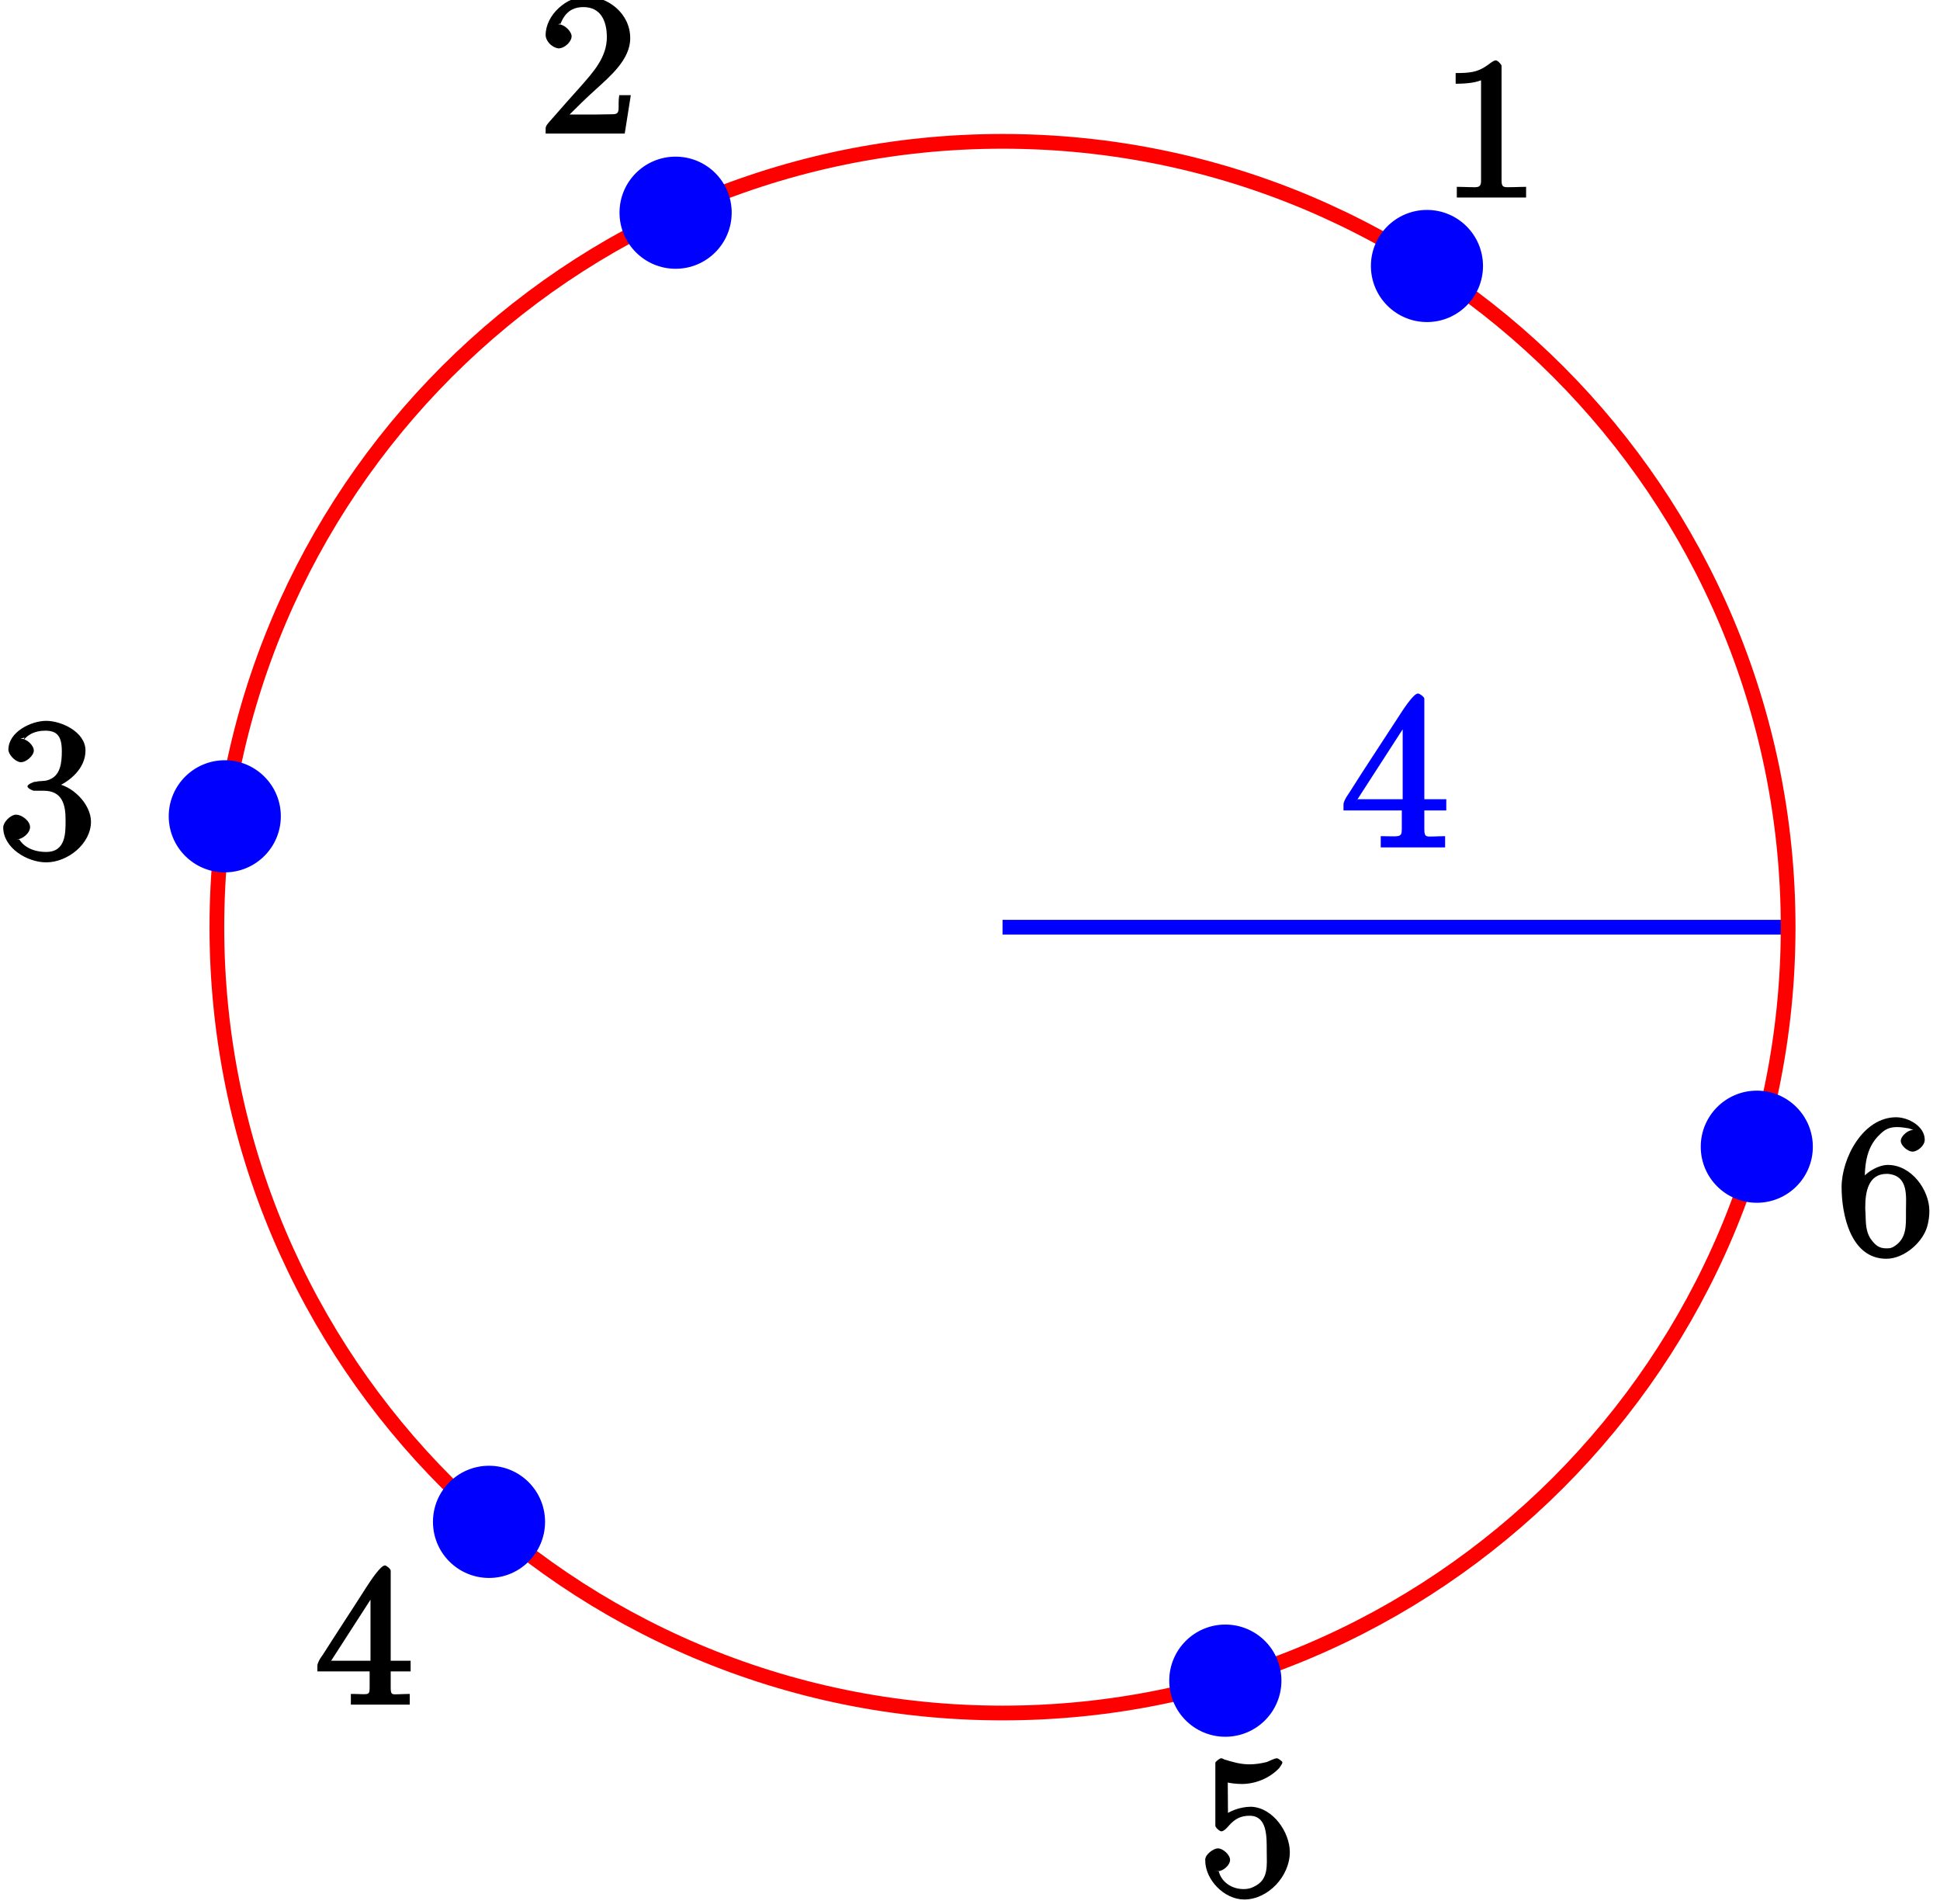
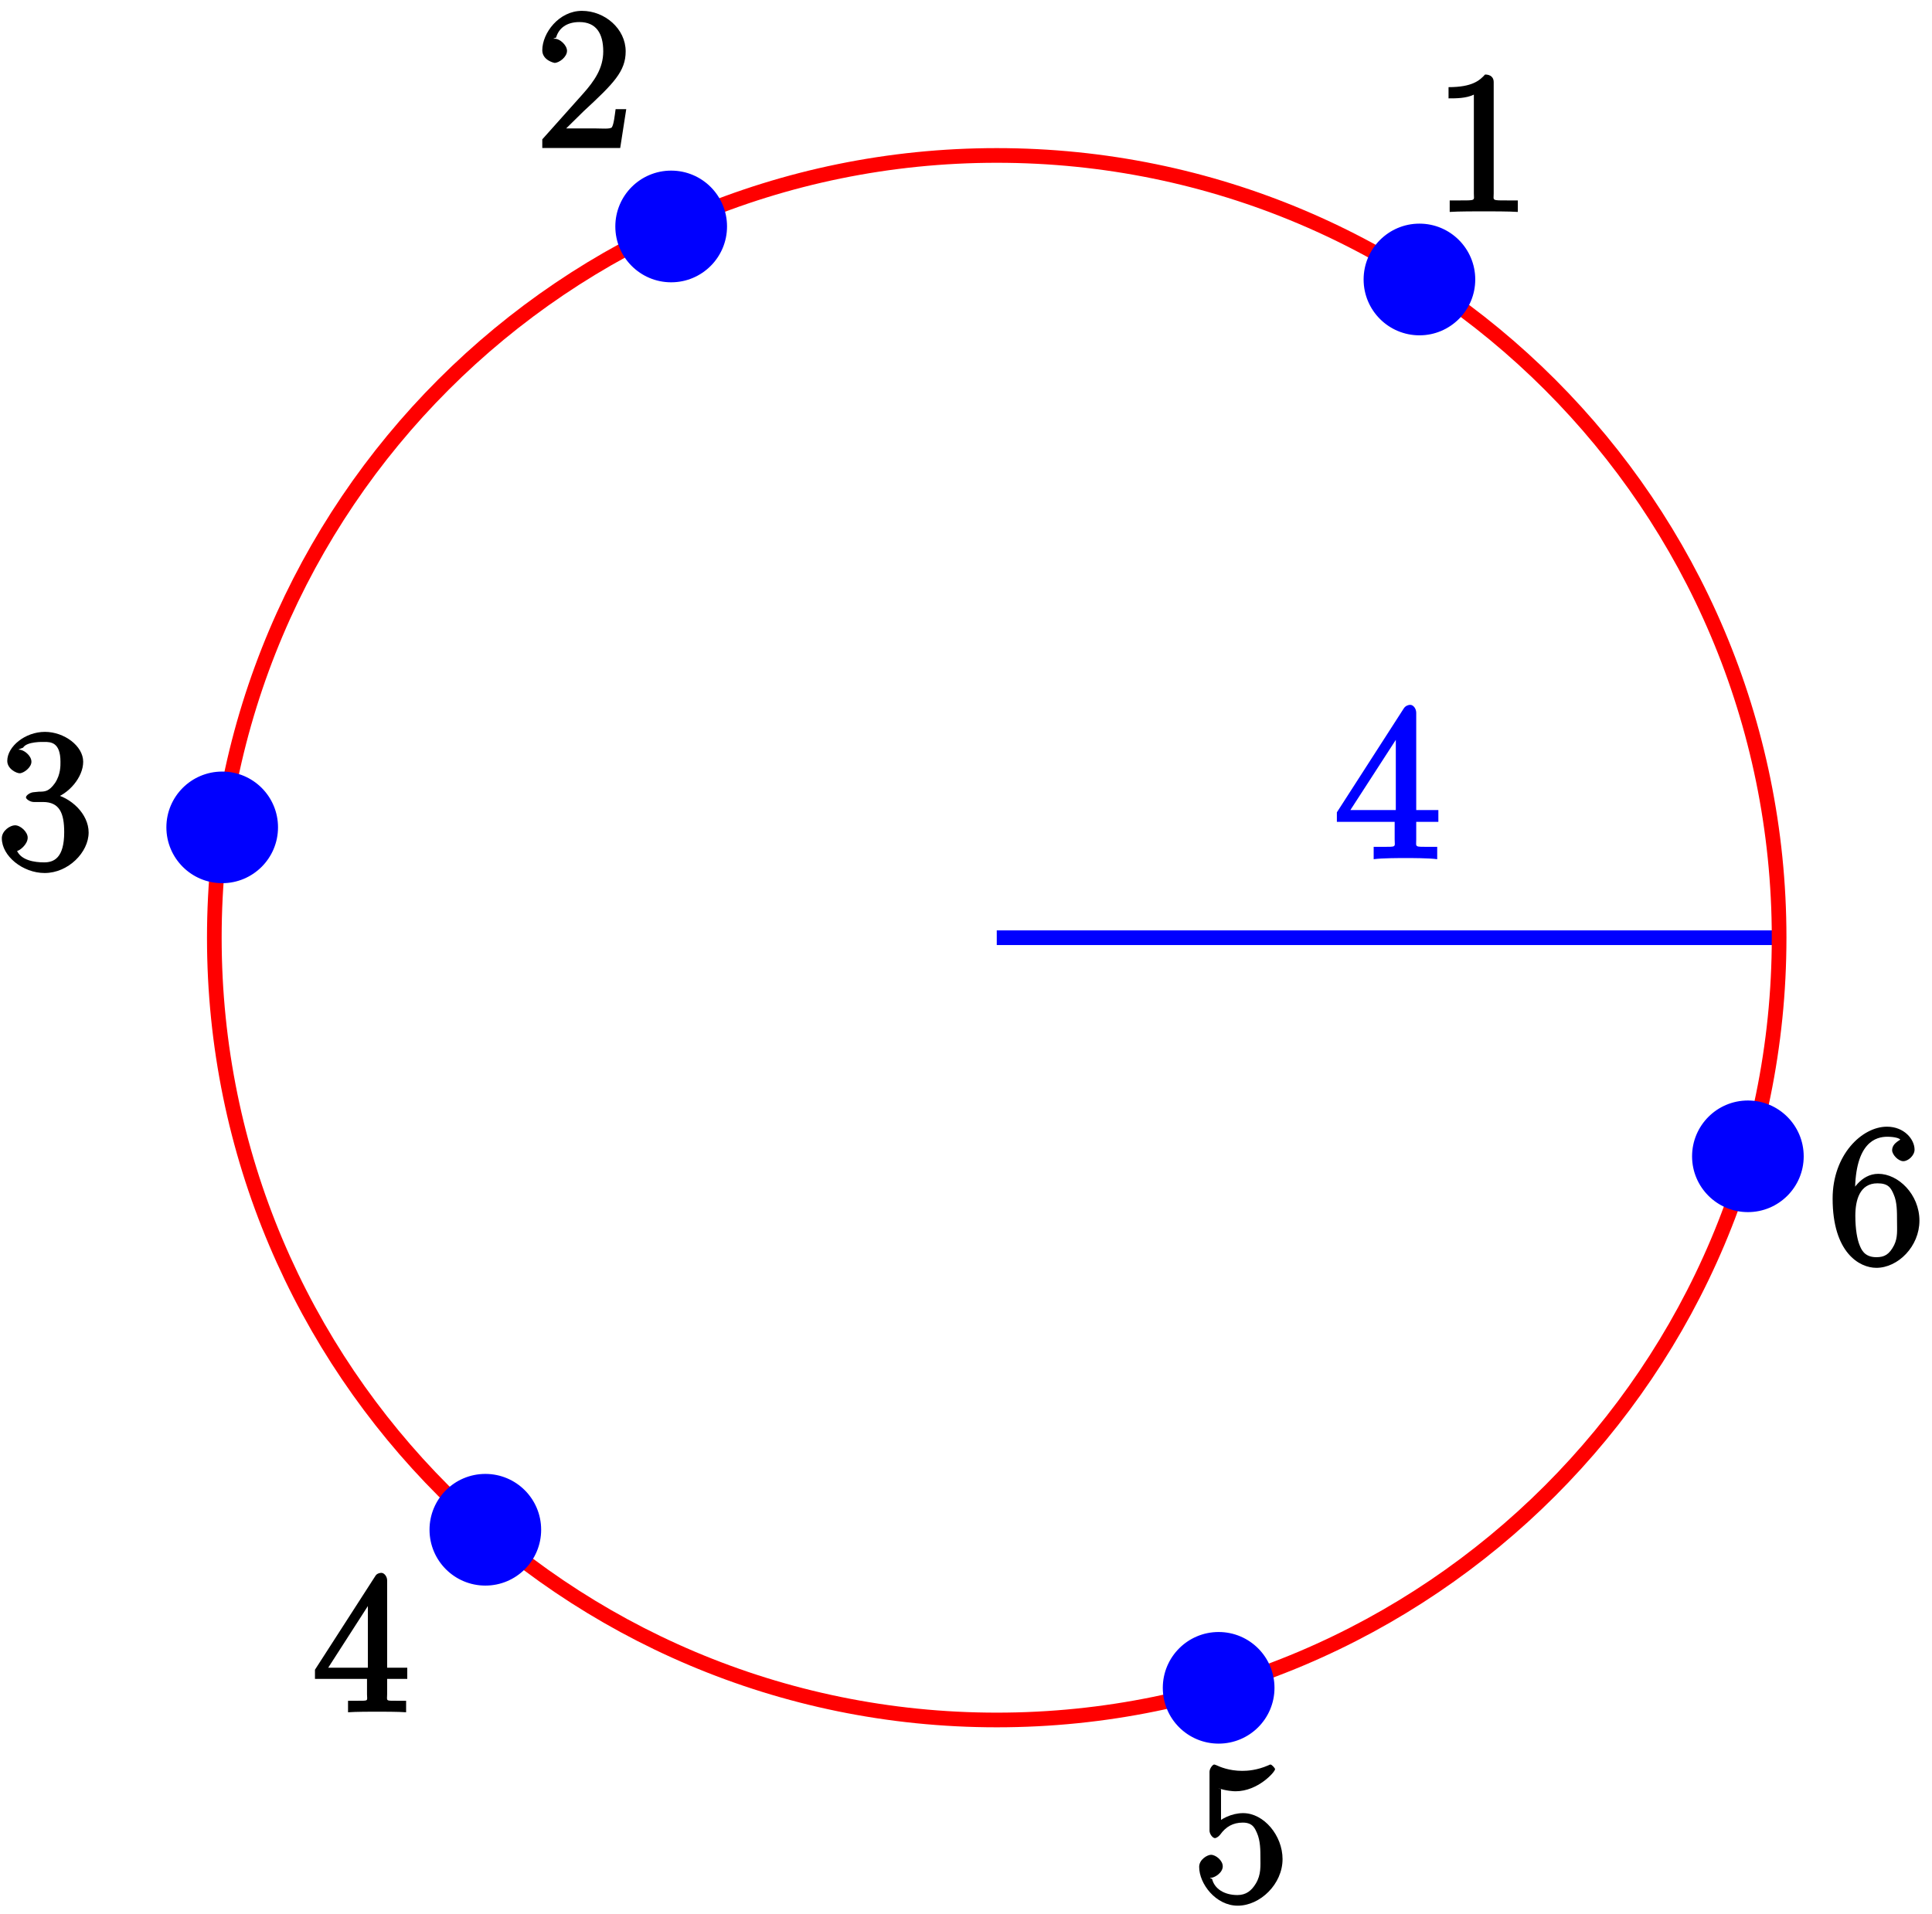
- <svg xmlns="http://www.w3.org/2000/svg" xmlns:xlink="http://www.w3.org/1999/xlink" width="105pt" height="103pt" viewBox="0 0 105 103" version="1.1">
+ <svg xmlns="http://www.w3.org/2000/svg" xmlns:xlink="http://www.w3.org/1999/xlink" width="105pt" height="104pt" viewBox="0 0 105 104" version="1.1">
  <defs>
    <g>
      <symbol overflow="visible" id="glyph0-0">
        <path style="stroke:none;" d="" />
      </symbol>
      <symbol overflow="visible" id="glyph0-1">
-         <path style="stroke:none;" d="M 0.328 -2.016 L 3.281 -2.016 L 3.281 -1 C 3.281 -0.516 3.125 -0.625 2.141 -0.625 L 2.141 -0.016 L 5.625 -0.016 L 5.625 -0.625 C 5.312 -0.625 5.156 -0.609 5.031 -0.609 C 4.641 -0.609 4.5 -0.531 4.5 -1 L 4.5 -2.016 L 5.688 -2.016 L 5.688 -2.625 L 4.5 -2.625 L 4.5 -8.062 C 4.5 -8.156 4.25 -8.344 4.156 -8.344 C 3.906 -8.344 3.328 -7.438 3.047 -7 C 2.188 -5.672 1.297 -4.344 0.453 -3 L 0.297 -2.766 C 0.234 -2.656 0.125 -2.469 0.125 -2.344 C 0.125 -2.266 0.125 -2.203 0.125 -2.016 Z M 0.734 -2.391 L 3.641 -6.891 L 3.328 -6.984 L 3.328 -2.625 L 0.891 -2.625 Z M 0.734 -2.391 " />
+         <path style="stroke:none;" d="M 4.469 -7.922 C 4.469 -8.156 4.312 -8.359 4.141 -8.359 C 4.047 -8.359 3.891 -8.312 3.797 -8.172 L 0.156 -2.516 L 0.156 -2 L 3.297 -2 L 3.297 -1.047 C 3.297 -0.609 3.438 -0.641 2.562 -0.641 L 2.156 -0.641 L 2.156 0.031 C 2.609 -0.031 3.547 -0.031 3.891 -0.031 C 4.219 -0.031 5.172 -0.031 5.609 0.031 L 5.609 -0.641 L 5.219 -0.641 C 4.344 -0.641 4.469 -0.609 4.469 -1.047 L 4.469 -2 L 5.672 -2 L 5.672 -2.641 L 4.469 -2.641 Z M 3.359 -7 L 3.359 -2.641 L 0.891 -2.641 L 3.641 -6.891 Z M 3.359 -7 " />
      </symbol>
      <symbol overflow="visible" id="glyph1-0">
        <path style="stroke:none;" d="" />
      </symbol>
      <symbol overflow="visible" id="glyph1-1">
-         <path style="stroke:none;" d="M 0.781 -6.609 L 0.781 -6.172 C 1.469 -6.172 1.875 -6.25 2.156 -6.359 L 2.156 -0.922 C 2.156 -0.5 1.922 -0.578 1.5 -0.578 C 1.328 -0.578 1.172 -0.594 0.844 -0.594 L 0.844 -0.016 L 4.594 -0.016 L 4.594 -0.594 C 4.281 -0.594 4.109 -0.578 3.938 -0.578 C 3.406 -0.578 3.266 -0.5 3.266 -0.953 L 3.266 -7.141 C 3.266 -7.203 3.062 -7.438 2.953 -7.438 C 2.812 -7.438 2.547 -7.188 2.406 -7.109 C 1.938 -6.797 1.531 -6.75 0.781 -6.75 Z M 0.781 -6.609 " />
+         <path style="stroke:none;" d="M 3.266 -7.047 C 3.266 -7.297 3.094 -7.453 2.797 -7.453 C 2.5 -7.125 2.094 -6.766 0.812 -6.766 L 0.812 -6.156 C 1.234 -6.156 1.766 -6.156 2.188 -6.359 L 2.188 -0.984 C 2.188 -0.594 2.328 -0.609 1.375 -0.609 L 0.875 -0.609 L 0.875 0.016 C 1.328 -0.016 2.375 -0.016 2.734 -0.016 C 3.094 -0.016 4.125 -0.016 4.578 0.016 L 4.578 -0.609 L 4.078 -0.609 C 3.125 -0.609 3.266 -0.594 3.266 -0.984 Z M 3.266 -7.047 " />
      </symbol>
      <symbol overflow="visible" id="glyph1-2">
-         <path style="stroke:none;" d="M 1.062 -5.766 C 1.281 -6.422 1.625 -6.859 2.375 -6.859 C 3.328 -6.859 3.641 -6.078 3.641 -5.234 C 3.641 -4.141 2.906 -3.344 2.234 -2.578 L 1.453 -1.703 C 1.234 -1.453 1 -1.188 0.781 -0.938 L 0.531 -0.656 C 0.469 -0.578 0.328 -0.438 0.328 -0.297 C 0.328 -0.234 0.328 -0.188 0.328 -0.016 L 4.609 -0.016 L 4.938 -2.094 L 4.312 -2.094 C 4.203 -1.438 4.438 -1.062 3.969 -1.062 C 3.672 -1.062 3.359 -1.047 3.062 -1.047 L 1.625 -1.047 C 1.953 -1.375 2.5 -1.922 3.078 -2.438 C 3.828 -3.125 4.906 -4.031 4.906 -5.172 C 4.906 -6.531 3.688 -7.438 2.516 -7.438 C 1.469 -7.438 0.328 -6.438 0.328 -5.344 C 0.328 -5.047 0.625 -4.688 1.016 -4.625 C 1.375 -4.625 1.734 -5 1.734 -5.281 C 1.734 -5.516 1.406 -5.875 1.094 -5.922 C 1.016 -5.922 0.953 -5.922 1.125 -5.969 Z M 1.062 -5.766 " />
+         <path style="stroke:none;" d="M 4.734 -2.109 L 4.344 -2.109 C 4.297 -1.781 4.25 -1.297 4.141 -1.125 C 4.062 -1.016 3.578 -1.062 3.266 -1.062 L 1.266 -1.062 L 1.391 -0.812 C 1.672 -1.062 2.344 -1.75 2.609 -2 C 4.25 -3.516 4.891 -4.172 4.891 -5.25 C 4.891 -6.484 3.75 -7.453 2.516 -7.453 C 1.266 -7.453 0.359 -6.25 0.359 -5.312 C 0.359 -4.766 1 -4.625 1.031 -4.625 C 1.266 -4.625 1.703 -4.938 1.703 -5.281 C 1.703 -5.578 1.328 -5.938 1.031 -5.938 C 0.938 -5.938 0.922 -5.938 1.109 -6 C 1.25 -6.5 1.672 -6.844 2.375 -6.844 C 3.281 -6.844 3.672 -6.234 3.672 -5.25 C 3.672 -4.328 3.188 -3.641 2.578 -2.953 L 0.359 -0.469 L 0.359 0 L 4.594 0 L 4.922 -2.109 Z M 4.734 -2.109 " />
      </symbol>
      <symbol overflow="visible" id="glyph1-3">
-         <path style="stroke:none;" d="M 1.234 -6.219 C 1.5 -6.688 1.969 -6.906 2.516 -6.906 C 3.156 -6.906 3.422 -6.625 3.422 -5.797 C 3.422 -5.141 3.344 -4.438 2.672 -4.234 C 2.469 -4.156 2.219 -4.203 2.031 -4.141 L 1.984 -4.141 C 1.891 -4.141 1.562 -4 1.562 -3.891 C 1.562 -3.797 1.828 -3.656 1.922 -3.656 L 2.047 -3.656 C 2.172 -3.656 2.312 -3.656 2.438 -3.656 C 3.453 -3.656 3.625 -2.891 3.625 -2.094 C 3.625 -1.406 3.656 -0.344 2.578 -0.344 C 1.891 -0.344 1.375 -0.609 1.125 -1.016 L 0.953 -1.016 C 1.281 -1.016 1.703 -1.359 1.703 -1.688 C 1.703 -2.016 1.266 -2.359 0.953 -2.359 L 0.906 -2.359 C 0.625 -2.328 0.25 -1.953 0.25 -1.672 C 0.25 -0.562 1.547 0.219 2.578 0.219 C 3.734 0.219 5 -0.781 5 -1.984 C 5 -2.938 3.969 -3.984 2.984 -4.062 L 2.984 -3.797 C 3.891 -4.141 4.703 -4.891 4.703 -5.828 C 4.703 -6.844 3.391 -7.438 2.578 -7.438 C 1.766 -7.438 0.531 -6.844 0.531 -5.875 C 0.531 -5.641 0.844 -5.266 1.156 -5.203 L 1.234 -5.203 C 1.5 -5.203 1.906 -5.562 1.906 -5.828 C 1.906 -6.109 1.531 -6.469 1.219 -6.469 C 1.172 -6.469 1.141 -6.469 1.406 -6.531 Z M 1.234 -6.219 " />
+         <path style="stroke:none;" d="M 1.984 -4.172 C 1.797 -4.156 1.578 -4 1.578 -3.891 C 1.578 -3.797 1.812 -3.641 2 -3.641 L 2.5 -3.641 C 3.406 -3.641 3.656 -3.031 3.656 -2 C 3.656 -0.594 3.094 -0.359 2.562 -0.359 C 2.047 -0.359 1.328 -0.469 1.094 -0.984 C 1.188 -0.969 1.672 -1.312 1.672 -1.703 C 1.672 -2.016 1.281 -2.375 0.984 -2.375 C 0.719 -2.375 0.266 -2.078 0.266 -1.672 C 0.266 -0.703 1.406 0.219 2.594 0.219 C 3.875 0.219 4.984 -0.906 4.984 -1.984 C 4.984 -2.984 4.031 -3.906 3 -4.094 L 3 -3.797 C 3.922 -4.062 4.688 -5 4.688 -5.828 C 4.688 -6.688 3.656 -7.453 2.609 -7.453 C 1.531 -7.453 0.562 -6.656 0.562 -5.875 C 0.562 -5.438 1.062 -5.203 1.234 -5.203 C 1.453 -5.203 1.875 -5.516 1.875 -5.828 C 1.875 -6.172 1.453 -6.484 1.219 -6.484 C 1.156 -6.484 1.125 -6.484 1.422 -6.594 C 1.625 -6.938 2.516 -6.906 2.578 -6.906 C 2.922 -6.906 3.453 -6.891 3.453 -5.828 C 3.453 -5.625 3.469 -5.141 3.156 -4.672 C 2.828 -4.203 2.594 -4.203 2.297 -4.203 Z M 1.984 -4.172 " />
      </symbol>
      <symbol overflow="visible" id="glyph1-4">
-         <path style="stroke:none;" d="M 0.297 -1.812 L 2.922 -1.812 L 2.922 -0.922 C 2.922 -0.469 2.828 -0.594 1.906 -0.594 L 1.906 -0.016 L 5.094 -0.016 L 5.094 -0.594 C 4.781 -0.594 4.656 -0.578 4.531 -0.578 C 4.172 -0.578 4.062 -0.5 4.062 -0.922 L 4.062 -1.812 L 5.141 -1.812 L 5.141 -2.391 L 4.062 -2.391 L 4.062 -7.266 C 4.062 -7.359 3.828 -7.547 3.75 -7.547 C 3.516 -7.547 2.969 -6.719 2.719 -6.328 C 1.953 -5.125 1.156 -3.922 0.391 -2.719 L 0.25 -2.516 C 0.188 -2.406 0.094 -2.234 0.094 -2.125 C 0.094 -2.062 0.094 -1.984 0.094 -1.812 Z M 0.688 -2.156 L 3.297 -6.203 L 2.969 -6.297 L 2.969 -2.391 L 0.844 -2.391 Z M 0.688 -2.156 " />
+         <path style="stroke:none;" d="M 4.047 -7.156 C 4.047 -7.359 3.891 -7.562 3.734 -7.562 C 3.656 -7.562 3.484 -7.531 3.406 -7.391 L 0.125 -2.297 L 0.125 -1.797 L 2.953 -1.797 L 2.953 -0.969 C 2.953 -0.578 3.094 -0.609 2.312 -0.609 L 1.922 -0.609 L 1.922 0.016 C 2.344 -0.016 3.203 -0.016 3.5 -0.016 C 3.797 -0.016 4.656 -0.016 5.078 0.016 L 5.078 -0.609 L 4.688 -0.609 C 3.922 -0.609 4.047 -0.578 4.047 -0.969 L 4.047 -1.797 L 5.141 -1.797 L 5.141 -2.406 L 4.047 -2.406 Z M 3 -6.312 L 3 -2.406 L 0.844 -2.406 L 3.297 -6.219 Z M 3 -6.312 " />
      </symbol>
      <symbol overflow="visible" id="glyph1-5">
-         <path style="stroke:none;" d="M 0.828 -1.328 C 0.891 -1.328 0.953 -1.312 1.016 -1.312 C 1.297 -1.312 1.672 -1.641 1.672 -1.922 C 1.672 -2.203 1.281 -2.547 1.016 -2.547 C 0.781 -2.547 0.344 -2.234 0.328 -1.953 L 0.328 -1.891 C 0.328 -0.859 1.344 0.219 2.438 0.219 C 3.734 0.219 4.906 -1.047 4.906 -2.344 C 4.906 -3.406 4.016 -4.719 2.859 -4.797 L 2.75 -4.797 C 2.281 -4.797 1.484 -4.562 1.234 -4.172 L 1.562 -4.062 L 1.547 -6.109 C 1.672 -6.078 2 -6.031 2.312 -6.031 C 3.016 -6.031 3.812 -6.328 4.344 -6.906 C 4.375 -6.969 4.5 -7.109 4.5 -7.188 L 4.5 -7.219 C 4.484 -7.266 4.266 -7.422 4.219 -7.422 C 4.062 -7.422 3.828 -7.281 3.656 -7.219 C 3.344 -7.141 3.031 -7.094 2.719 -7.094 C 2.234 -7.094 1.812 -7.219 1.359 -7.359 C 1.297 -7.391 1.25 -7.422 1.188 -7.422 L 1.172 -7.422 C 1.125 -7.422 0.891 -7.25 0.875 -7.188 L 0.875 -3.766 C 0.875 -3.688 1.094 -3.469 1.203 -3.469 C 1.344 -3.469 1.547 -3.703 1.625 -3.797 C 1.938 -4.141 2.25 -4.312 2.719 -4.312 L 2.781 -4.312 C 3.688 -4.266 3.656 -3.172 3.656 -2.375 C 3.656 -1.641 3.781 -0.844 2.953 -0.469 C 2.781 -0.375 2.594 -0.344 2.406 -0.344 C 1.703 -0.344 1.188 -0.781 1.062 -1.297 Z M 0.828 -1.328 " />
+         <path style="stroke:none;" d="M 1.375 -6.172 C 1.844 -6.016 2.219 -6 2.344 -6 C 3.547 -6 4.484 -7.047 4.484 -7.203 C 4.484 -7.25 4.312 -7.453 4.234 -7.453 C 4.219 -7.453 4.203 -7.453 4.109 -7.406 C 3.5 -7.141 2.984 -7.109 2.703 -7.109 C 1.984 -7.109 1.484 -7.328 1.281 -7.422 C 1.203 -7.453 1.188 -7.453 1.172 -7.453 C 1.094 -7.453 0.922 -7.234 0.922 -7.062 L 0.922 -3.859 C 0.922 -3.672 1.094 -3.453 1.219 -3.453 C 1.266 -3.453 1.406 -3.516 1.5 -3.641 C 1.812 -4.078 2.203 -4.297 2.734 -4.297 C 3.312 -4.297 3.406 -3.922 3.5 -3.734 C 3.688 -3.312 3.688 -2.781 3.688 -2.375 C 3.688 -1.969 3.734 -1.469 3.438 -0.984 C 3.203 -0.594 2.906 -0.359 2.438 -0.359 C 1.719 -0.359 1.188 -0.703 1.062 -1.234 C 0.875 -1.312 0.953 -1.297 1 -1.297 C 1.188 -1.297 1.641 -1.562 1.641 -1.922 C 1.641 -2.234 1.266 -2.547 1 -2.547 C 0.812 -2.547 0.359 -2.297 0.359 -1.891 C 0.359 -0.969 1.266 0.219 2.453 0.219 C 3.672 0.219 4.891 -0.953 4.891 -2.312 C 4.891 -3.594 3.875 -4.812 2.75 -4.812 C 2.125 -4.812 1.531 -4.5 1.25 -4.203 L 1.547 -4.094 L 1.547 -6.109 Z M 1.375 -6.172 " />
      </symbol>
      <symbol overflow="visible" id="glyph1-6">
-         <path style="stroke:none;" d="M 1.328 -3.75 L 1.5 -3.75 C 1.5 -4.656 1.5 -5.75 2.328 -6.516 C 2.609 -6.797 2.859 -6.906 3.25 -6.906 C 3.594 -6.906 3.859 -6.828 3.859 -6.844 C 4.172 -6.75 4.141 -6.75 4.109 -6.75 C 3.844 -6.75 3.453 -6.422 3.453 -6.156 C 3.453 -5.906 3.828 -5.578 4.094 -5.578 C 4.344 -5.578 4.75 -5.891 4.75 -6.219 C 4.75 -6.953 3.859 -7.438 3.203 -7.438 C 1.406 -7.438 0.25 -5.219 0.25 -3.656 C 0.25 -2.188 0.734 0.219 2.672 0.219 C 3.641 0.219 4.688 -0.688 4.906 -1.609 C 4.969 -1.859 5 -2.109 5 -2.375 C 5 -3.484 4.047 -4.859 2.75 -4.859 C 2.188 -4.859 1.312 -4.344 1.172 -3.75 Z M 1.531 -2.469 L 1.531 -2.578 C 1.531 -3.344 1.672 -4.375 2.688 -4.375 L 2.75 -4.375 C 3.891 -4.281 3.734 -3.141 3.734 -2.406 L 3.734 -2.234 C 3.734 -1.562 3.766 -0.891 3.125 -0.469 C 2.953 -0.359 2.891 -0.344 2.672 -0.344 C 2.25 -0.344 2.062 -0.531 1.812 -0.875 C 1.5 -1.375 1.578 -1.891 1.531 -2.469 Z M 1.531 -2.469 " />
+         <path style="stroke:none;" d="M 1.484 -3.891 C 1.484 -6.625 2.641 -6.906 3.234 -6.906 C 3.625 -6.906 3.875 -6.828 3.922 -6.766 C 4.078 -6.766 3.5 -6.609 3.5 -6.172 C 3.5 -5.938 3.828 -5.578 4.109 -5.578 C 4.375 -5.578 4.719 -5.891 4.719 -6.203 C 4.719 -6.766 4.156 -7.453 3.219 -7.453 C 1.859 -7.453 0.266 -5.922 0.266 -3.547 C 0.266 -0.594 1.734 0.219 2.641 0.219 C 3.828 0.219 4.984 -0.953 4.984 -2.344 C 4.984 -3.781 3.828 -4.891 2.75 -4.891 C 1.781 -4.891 1.266 -3.906 1.156 -3.609 L 1.484 -3.609 Z M 2.641 -0.359 C 1.969 -0.359 1.812 -0.812 1.719 -1.047 C 1.609 -1.328 1.5 -1.859 1.5 -2.609 C 1.5 -3.453 1.734 -4.375 2.703 -4.375 C 3.297 -4.375 3.438 -4.125 3.594 -3.75 C 3.766 -3.359 3.766 -2.828 3.766 -2.359 C 3.766 -1.812 3.812 -1.438 3.609 -1.016 C 3.344 -0.5 3.078 -0.359 2.641 -0.359 Z M 2.641 -0.359 " />
      </symbol>
    </g>
  </defs>
  <g id="surface1">
-     <path style="fill:none;stroke-width:0.797;stroke-linecap:butt;stroke-linejoin:miter;stroke:rgb(0%,0%,100%);stroke-opacity:1;stroke-miterlimit:10;" d="M 0.002 -0.002 L 42.521 -0.002 " transform="matrix(1,0,0,-1,54.26,50.17)" />
+     <path style="fill:none;stroke-width:0.797;stroke-linecap:butt;stroke-linejoin:miter;stroke:rgb(0%,0%,100%);stroke-opacity:1;stroke-miterlimit:10;" d="M 0.002 0.001 L 42.521 0.001 " transform="matrix(1,0,0,-1,54.17,50.97)" />
    <g style="fill:rgb(0%,0%,100%);fill-opacity:1;">
-       <use xlink:href="#glyph0-1" x="72.59" y="45.87" />
+       <use xlink:href="#glyph0-1" x="72.5" y="46.67" />
    </g>
-     <path style="fill:none;stroke-width:0.797;stroke-linecap:butt;stroke-linejoin:miter;stroke:rgb(100%,0%,0%);stroke-opacity:1;stroke-miterlimit:10;" d="M 42.521 -0.002 C 42.521 23.483 23.482 42.522 0.002 42.522 C -23.483 42.522 -42.522 23.483 -42.522 -0.002 C -42.522 -23.482 -23.483 -42.521 0.002 -42.521 C 23.482 -42.521 42.521 -23.482 42.521 -0.002 Z M 42.521 -0.002 " transform="matrix(1,0,0,-1,54.26,50.17)" />
-     <path style="fill-rule:nonzero;fill:rgb(0%,0%,100%);fill-opacity:1;stroke-width:0.399;stroke-linecap:butt;stroke-linejoin:miter;stroke:rgb(0%,0%,100%);stroke-opacity:1;stroke-miterlimit:10;" d="M 25.806 35.779 C 25.806 37.342 24.537 38.611 22.974 38.611 C 21.408 38.611 20.138 37.342 20.138 35.779 C 20.138 34.213 21.408 32.943 22.974 32.943 C 24.537 32.943 25.806 34.213 25.806 35.779 Z M 25.806 35.779 " transform="matrix(1,0,0,-1,54.26,50.17)" />
+     <path style="fill:none;stroke-width:0.797;stroke-linecap:butt;stroke-linejoin:miter;stroke:rgb(100%,0%,0%);stroke-opacity:1;stroke-miterlimit:10;" d="M 42.521 0.001 C 42.521 23.482 23.482 42.521 0.002 42.521 C -23.483 42.521 -42.522 23.482 -42.522 0.001 C -42.522 -23.483 -23.483 -42.518 0.002 -42.518 C 23.482 -42.518 42.521 -23.483 42.521 0.001 Z M 42.521 0.001 " transform="matrix(1,0,0,-1,54.17,50.97)" />
+     <path style="fill-rule:nonzero;fill:rgb(0%,0%,100%);fill-opacity:1;stroke-width:0.399;stroke-linecap:butt;stroke-linejoin:miter;stroke:rgb(0%,0%,100%);stroke-opacity:1;stroke-miterlimit:10;" d="M 25.807 35.779 C 25.807 37.345 24.537 38.615 22.975 38.615 C 21.408 38.615 20.139 37.345 20.139 35.779 C 20.139 34.212 21.408 32.943 22.975 32.943 C 24.537 32.943 25.807 34.212 25.807 35.779 Z M 25.807 35.779 " transform="matrix(1,0,0,-1,54.17,50.97)" />
    <g style="fill:rgb(0%,0%,0%);fill-opacity:1;">
-       <use xlink:href="#glyph1-1" x="78.004" y="10.703" />
+       <use xlink:href="#glyph1-1" x="77.913" y="11.503" />
    </g>
-     <path style="fill-rule:nonzero;fill:rgb(0%,0%,100%);fill-opacity:1;stroke-width:0.399;stroke-linecap:butt;stroke-linejoin:miter;stroke:rgb(0%,0%,100%);stroke-opacity:1;stroke-miterlimit:10;" d="M -14.858 38.662 C -14.858 40.229 -16.127 41.494 -17.694 41.494 C -19.26 41.494 -20.53 40.229 -20.53 38.662 C -20.53 37.096 -19.26 35.826 -17.694 35.826 C -16.127 35.826 -14.858 37.096 -14.858 38.662 Z M -14.858 38.662 " transform="matrix(1,0,0,-1,54.26,50.17)" />
+     <path style="fill-rule:nonzero;fill:rgb(0%,0%,100%);fill-opacity:1;stroke-width:0.399;stroke-linecap:butt;stroke-linejoin:miter;stroke:rgb(0%,0%,100%);stroke-opacity:1;stroke-miterlimit:10;" d="M -14.857 38.661 C -14.857 40.228 -16.127 41.497 -17.693 41.497 C -19.26 41.497 -20.529 40.228 -20.529 38.661 C -20.529 37.095 -19.26 35.825 -17.693 35.825 C -16.127 35.825 -14.857 37.095 -14.857 38.661 Z M -14.857 38.661 " transform="matrix(1,0,0,-1,54.17,50.97)" />
    <g style="fill:rgb(0%,0%,0%);fill-opacity:1;">
-       <use xlink:href="#glyph1-2" x="29.204" y="7.243" />
+       <use xlink:href="#glyph1-2" x="29.113" y="8.043" />
    </g>
-     <path style="fill-rule:nonzero;fill:rgb(0%,0%,100%);fill-opacity:1;stroke-width:0.399;stroke-linecap:butt;stroke-linejoin:miter;stroke:rgb(0%,0%,100%);stroke-opacity:1;stroke-miterlimit:10;" d="M -39.26 6.002 C -39.26 7.565 -40.53 8.834 -42.092 8.834 C -43.658 8.834 -44.928 7.565 -44.928 6.002 C -44.928 4.436 -43.658 3.166 -42.092 3.166 C -40.53 3.166 -39.26 4.436 -39.26 6.002 Z M -39.26 6.002 " transform="matrix(1,0,0,-1,54.26,50.17)" />
+     <path style="fill-rule:nonzero;fill:rgb(0%,0%,100%);fill-opacity:1;stroke-width:0.399;stroke-linecap:butt;stroke-linejoin:miter;stroke:rgb(0%,0%,100%);stroke-opacity:1;stroke-miterlimit:10;" d="M -39.26 6.001 C -39.26 7.568 -40.529 8.833 -42.092 8.833 C -43.658 8.833 -44.928 7.568 -44.928 6.001 C -44.928 4.435 -43.658 3.165 -42.092 3.165 C -40.529 3.165 -39.26 4.435 -39.26 6.001 Z M -39.26 6.001 " transform="matrix(1,0,0,-1,54.17,50.97)" />
    <g style="fill:rgb(0%,0%,0%);fill-opacity:1;">
-       <use xlink:href="#glyph1-3" x="-0.076" y="46.443" />
+       <use xlink:href="#glyph1-3" x="-0.167" y="47.233" />
    </g>
-     <path style="fill-rule:nonzero;fill:rgb(0%,0%,100%);fill-opacity:1;stroke-width:0.399;stroke-linecap:butt;stroke-linejoin:miter;stroke:rgb(0%,0%,100%);stroke-opacity:1;stroke-miterlimit:10;" d="M -24.959 -32.178 C -24.959 -30.611 -26.225 -29.342 -27.791 -29.342 C -29.358 -29.342 -30.627 -30.611 -30.627 -32.178 C -30.627 -33.744 -29.358 -35.014 -27.791 -35.014 C -26.225 -35.014 -24.959 -33.744 -24.959 -32.178 Z M -24.959 -32.178 " transform="matrix(1,0,0,-1,54.26,50.17)" />
+     <path style="fill-rule:nonzero;fill:rgb(0%,0%,100%);fill-opacity:1;stroke-width:0.399;stroke-linecap:butt;stroke-linejoin:miter;stroke:rgb(0%,0%,100%);stroke-opacity:1;stroke-miterlimit:10;" d="M -24.959 -32.178 C -24.959 -30.612 -26.225 -29.343 -27.791 -29.343 C -29.358 -29.343 -30.627 -30.612 -30.627 -32.178 C -30.627 -33.745 -29.358 -35.014 -27.791 -35.014 C -26.225 -35.014 -24.959 -33.745 -24.959 -32.178 Z M -24.959 -32.178 " transform="matrix(1,0,0,-1,54.17,50.97)" />
    <g style="fill:rgb(0%,0%,0%);fill-opacity:1;">
-       <use xlink:href="#glyph1-4" x="17.084" y="92.253" />
+       <use xlink:href="#glyph1-4" x="16.993" y="93.053" />
    </g>
-     <path style="fill-rule:nonzero;fill:rgb(0%,0%,100%);fill-opacity:1;stroke-width:0.399;stroke-linecap:butt;stroke-linejoin:miter;stroke:rgb(0%,0%,100%);stroke-opacity:1;stroke-miterlimit:10;" d="M 14.896 -40.771 C 14.896 -39.205 13.627 -37.935 12.06 -37.935 C 10.494 -37.935 9.224 -39.205 9.224 -40.771 C 9.224 -42.338 10.494 -43.607 12.06 -43.607 C 13.627 -43.607 14.896 -42.338 14.896 -40.771 Z M 14.896 -40.771 " transform="matrix(1,0,0,-1,54.26,50.17)" />
+     <path style="fill-rule:nonzero;fill:rgb(0%,0%,100%);fill-opacity:1;stroke-width:0.399;stroke-linecap:butt;stroke-linejoin:miter;stroke:rgb(0%,0%,100%);stroke-opacity:1;stroke-miterlimit:10;" d="M 14.896 -40.772 C 14.896 -39.206 13.627 -37.936 12.06 -37.936 C 10.494 -37.936 9.225 -39.206 9.225 -40.772 C 9.225 -42.339 10.494 -43.604 12.06 -43.604 C 13.627 -43.604 14.896 -42.339 14.896 -40.772 Z M 14.896 -40.772 " transform="matrix(1,0,0,-1,54.17,50.97)" />
    <g style="fill:rgb(0%,0%,0%);fill-opacity:1;">
-       <use xlink:href="#glyph1-5" x="64.904" y="102.563" />
+       <use xlink:href="#glyph1-5" x="64.813" y="103.363" />
    </g>
-     <path style="fill-rule:nonzero;fill:rgb(0%,0%,100%);fill-opacity:1;stroke-width:0.399;stroke-linecap:butt;stroke-linejoin:miter;stroke:rgb(0%,0%,100%);stroke-opacity:1;stroke-miterlimit:10;" d="M 43.658 -11.881 C 43.658 -10.314 42.388 -9.045 40.826 -9.045 C 39.26 -9.045 37.99 -10.314 37.99 -11.881 C 37.99 -13.447 39.26 -14.713 40.826 -14.713 C 42.388 -14.713 43.658 -13.447 43.658 -11.881 Z M 43.658 -11.881 " transform="matrix(1,0,0,-1,54.26,50.17)" />
+     <path style="fill-rule:nonzero;fill:rgb(0%,0%,100%);fill-opacity:1;stroke-width:0.399;stroke-linecap:butt;stroke-linejoin:miter;stroke:rgb(0%,0%,100%);stroke-opacity:1;stroke-miterlimit:10;" d="M 43.658 -11.882 C 43.658 -10.315 42.389 -9.046 40.826 -9.046 C 39.26 -9.046 37.99 -10.315 37.99 -11.882 C 37.99 -13.444 39.26 -14.714 40.826 -14.714 C 42.389 -14.714 43.658 -13.444 43.658 -11.882 Z M 43.658 -11.882 " transform="matrix(1,0,0,-1,54.17,50.97)" />
    <g style="fill:rgb(0%,0%,0%);fill-opacity:1;">
-       <use xlink:href="#glyph1-6" x="99.424" y="67.893" />
+       <use xlink:href="#glyph1-6" x="99.333" y="68.693" />
    </g>
  </g>
</svg>
